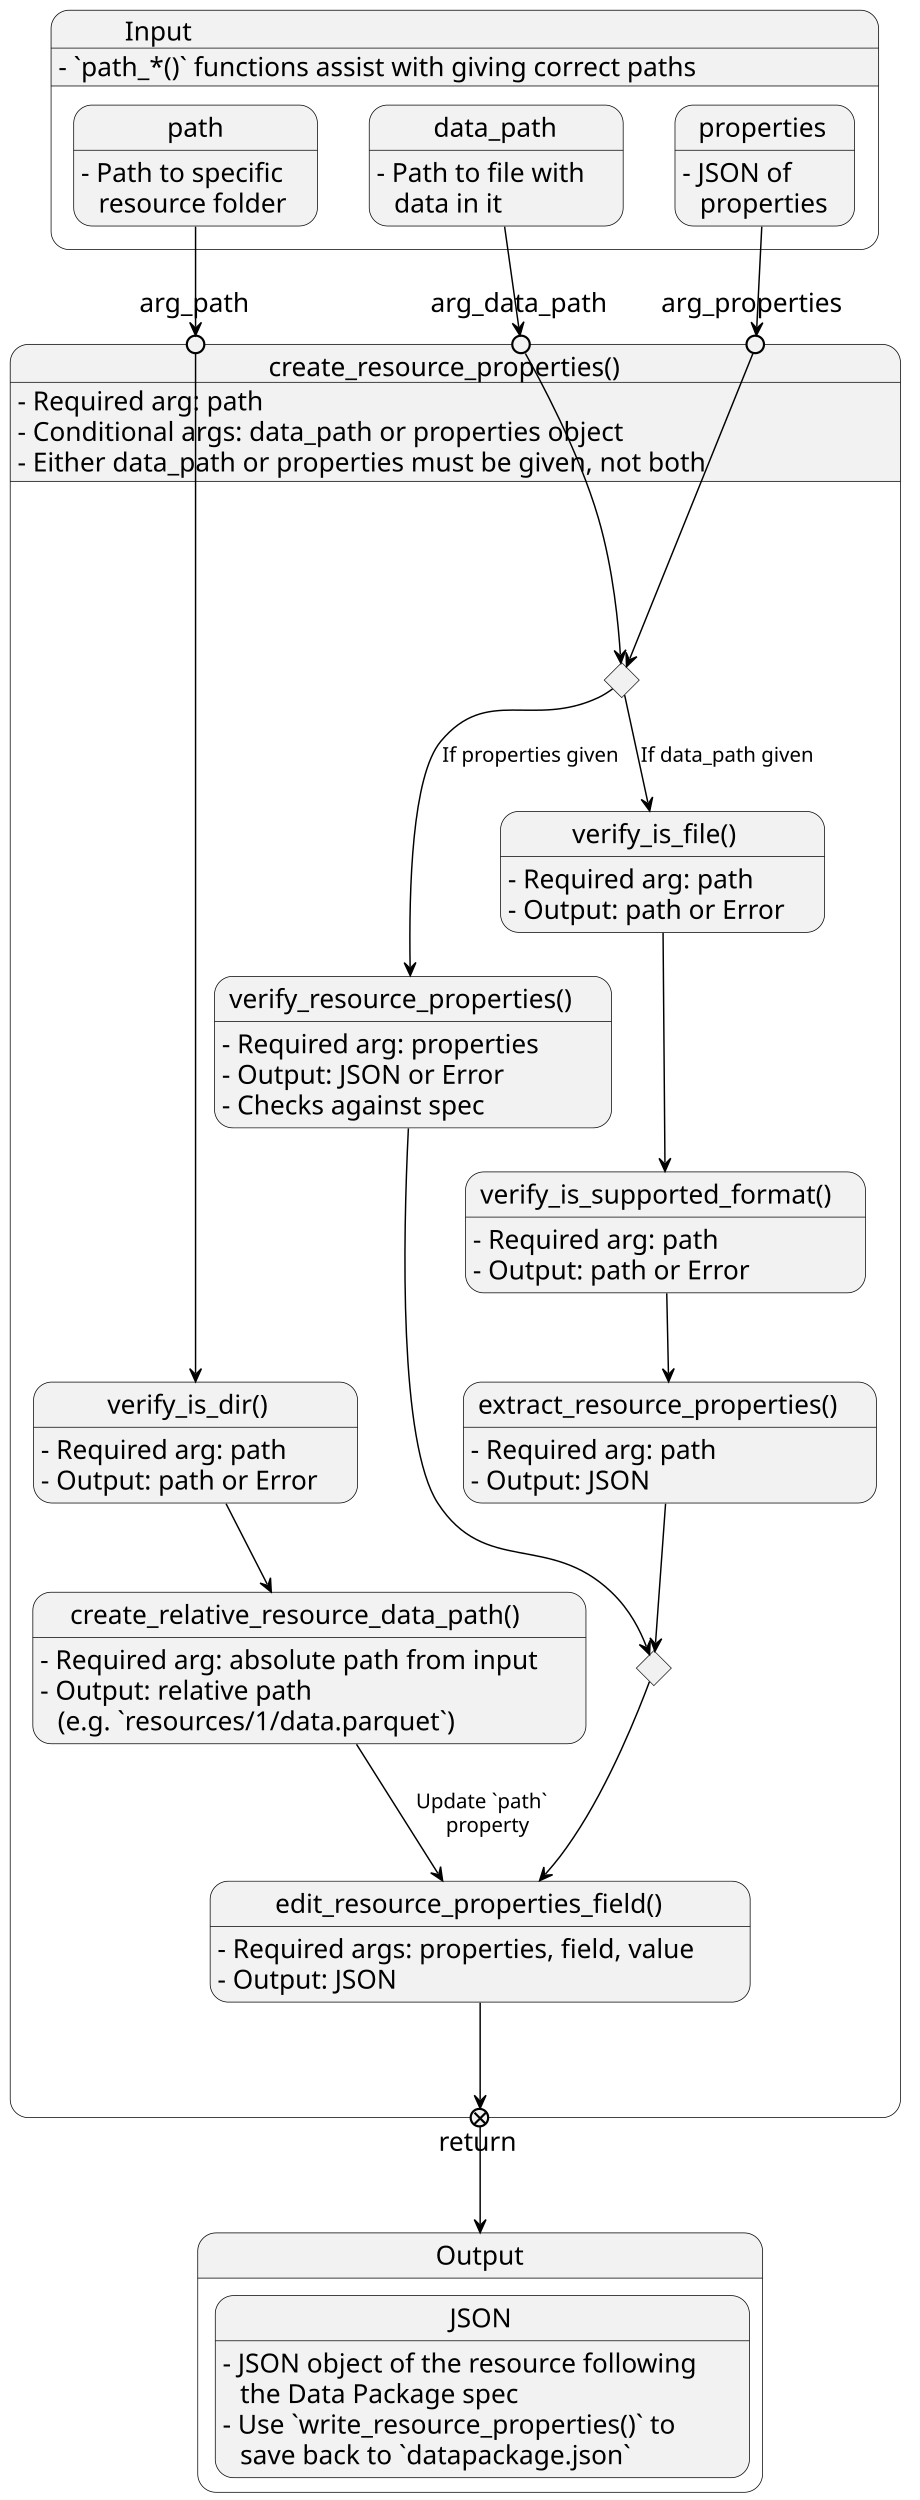
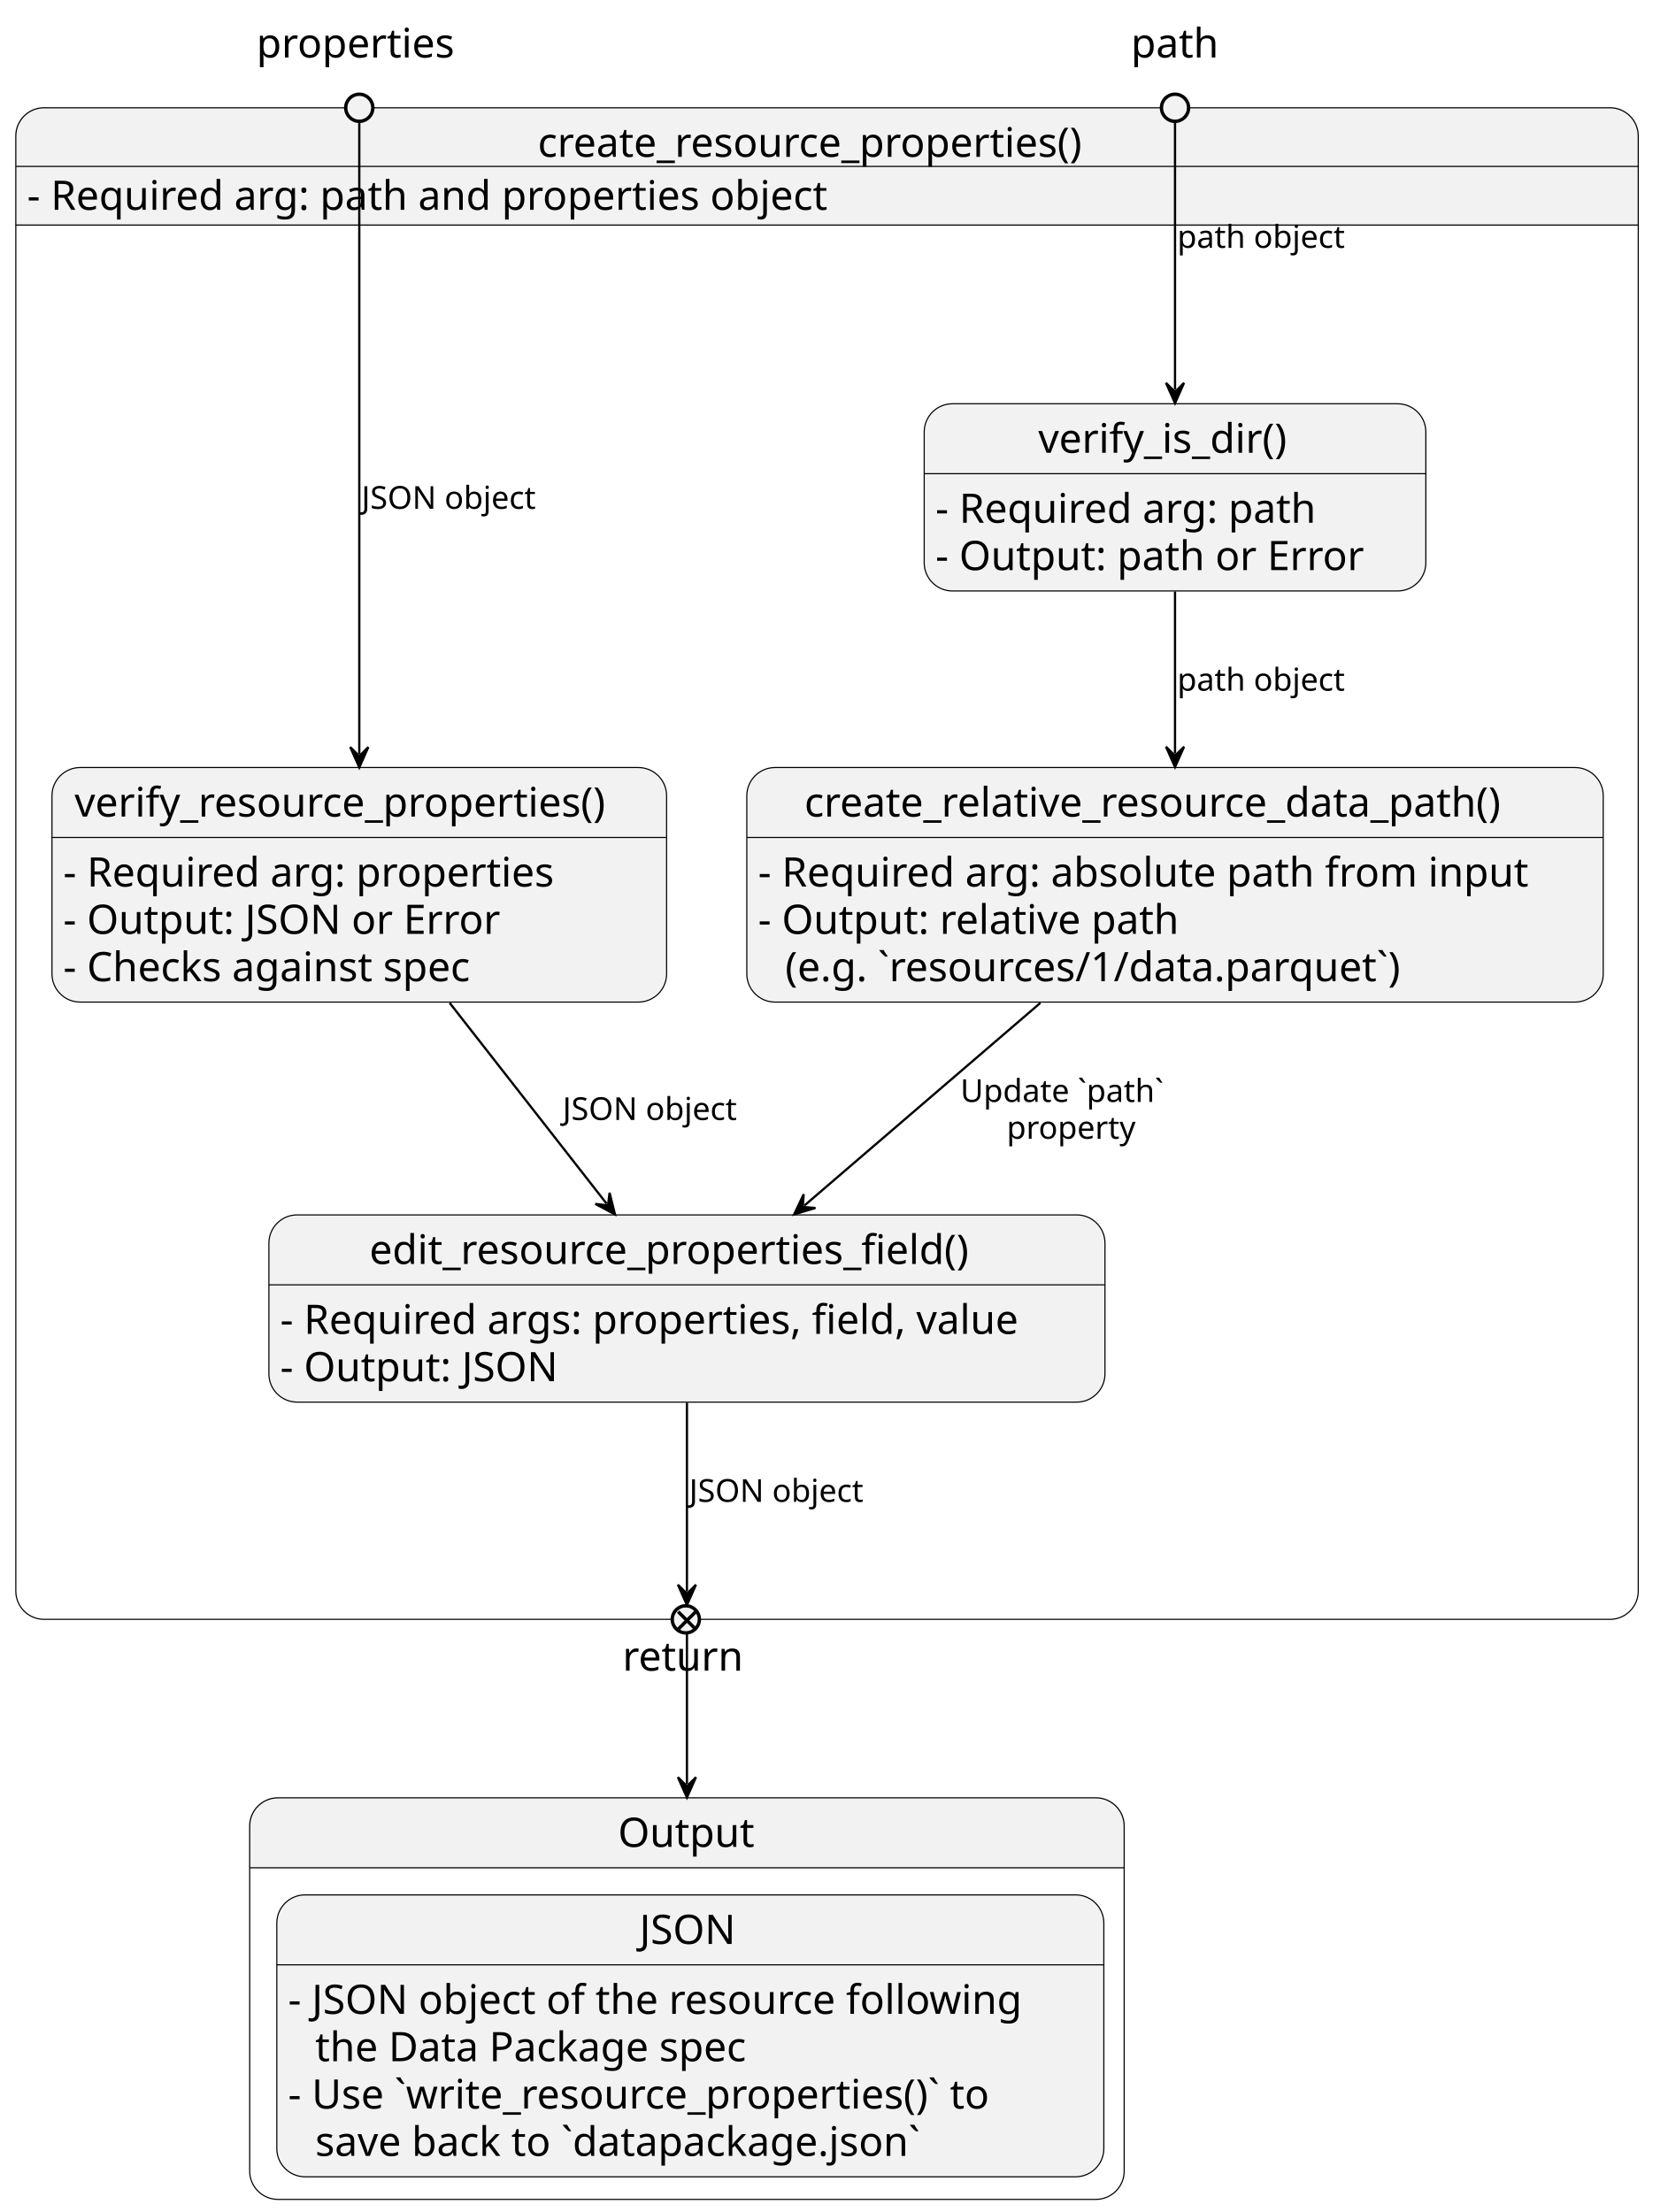
- <svg xmlns="http://www.w3.org/2000/svg" contentStyleType="text/css" height="1713px" preserveAspectRatio="none" style="width:630px;height:1713px;background:#FFFFFF;" version="1.1" viewBox="0 0 630 1713" width="630px" zoomAndPan="magnify">
+ <svg xmlns="http://www.w3.org/2000/svg" contentStyleType="text/css" height="979px" preserveAspectRatio="none" style="width:738px;height:979px;background:#FFFFFF;" version="1.1" viewBox="0 0 738 979" width="738px" zoomAndPan="magnify">
  <defs />
  <g>
-     <g id="cluster_input">
-       <path d="M47.5,7 L589.5,7 A12.5,12.5 0 0 1 602,19.5 L602,58.906 L35,58.906 L35,19.5 A12.5,12.5 0 0 1 47.5,7 " fill="#F2F2F2" style="stroke:#F2F2F2;stroke-width:1.0;" />
-       <rect fill="none" height="164" rx="12.5" ry="12.5" style="stroke:#000000;stroke-width:0.5;" width="567" x="35" y="7" />
-       <line style="stroke:#000000;stroke-width:0.5;" x1="35" x2="602" y1="58.906" y2="58.906" />
-       <line style="stroke:#000000;stroke-width:0.5;" x1="35" x2="602" y1="32.953" y2="32.953" />
-       <text fill="#000000" font-family="Fira Code" font-size="18" lengthAdjust="spacing" textLength="46" x="85.5" y="27.708">Input</text>
-       <text fill="#000000" font-family="Fira Code" font-size="18" lengthAdjust="spacing" textLength="466" x="40" y="52.161">- `path_*()` functions assist with giving correct paths</text>
+     <g id="cluster_crp">
+       <path d="M19.5,47.698 L712.5,47.698 A12.5,12.5 0 0 1 725,60.198 L725,99.605 L7,99.605 L7,60.198 A12.5,12.5 0 0 1 19.5,47.698 " fill="#F2F2F2" style="stroke:#F2F2F2;stroke-width:1.0;" />
+       <rect fill="none" height="669" rx="12.5" ry="12.5" style="stroke:#000000;stroke-width:0.5;" width="718" x="7" y="47.698" />
+       <line style="stroke:#000000;stroke-width:0.5;" x1="7" x2="725" y1="99.605" y2="99.605" />
+       <line style="stroke:#000000;stroke-width:0.5;" x1="7" x2="725" y1="73.651" y2="73.651" />
+       <text fill="#000000" font-family="Fira Code" font-size="18" lengthAdjust="spacing" textLength="256" x="238" y="69.406">create_resource_properties()</text>
+       <text fill="#000000" font-family="Fira Code" font-size="18" lengthAdjust="spacing" textLength="375" x="12" y="92.859">- Required arg: path and properties object</text>
    </g>
-     <g id="cluster_crp">
-       <path d="M19.5,236 L604.5,236 A12.5,12.5 0 0 1 617,248.5 L617,329.812 L7,329.812 L7,248.5 A12.5,12.5 0 0 1 19.5,236 " fill="#F2F2F2" style="stroke:#F2F2F2;stroke-width:1.0;" />
-       <rect fill="none" height="1215" rx="12.5" ry="12.5" style="stroke:#000000;stroke-width:0.5;" width="610" x="7" y="236" />
-       <line style="stroke:#000000;stroke-width:0.5;" x1="7" x2="617" y1="329.812" y2="329.812" />
-       <line style="stroke:#000000;stroke-width:0.5;" x1="7" x2="617" y1="261.953" y2="261.953" />
-       <text fill="#000000" font-family="Fira Code" font-size="18" lengthAdjust="spacing" textLength="256" x="184" y="257.708">create_resource_properties()</text>
-       <text fill="#000000" font-family="Fira Code" font-size="18" lengthAdjust="spacing" textLength="180" x="12" y="281.161">- Required arg: path</text>
-       <text fill="#000000" font-family="Fira Code" font-size="18" lengthAdjust="spacing" textLength="436" x="12" y="302.114">- Conditional args: data_path or properties object</text>
-       <text fill="#000000" font-family="Fira Code" font-size="18" lengthAdjust="spacing" textLength="499" x="12" y="323.067">- Either data_path or properties must be given, not both</text>
-     </g>
-     <g id="input.path">
-       <rect fill="#F2F2F2" height="82.859" rx="12.5" ry="12.5" style="stroke:#000000;stroke-width:0.5;" width="167" x="50.5" y="72" />
-       <line style="stroke:#000000;stroke-width:0.5;" x1="50.5" x2="217.5" y1="102.953" y2="102.953" />
-       <text fill="#000000" font-family="Fira Code" font-size="18" lengthAdjust="spacing" textLength="39" x="114.5" y="93.708">path</text>
-       <text fill="#000000" font-family="Fira Code" font-size="18" lengthAdjust="spacing" textLength="146" x="55.5" y="124.661">- Path to specific</text>
-       <text fill="#000000" font-family="Fira Code" font-size="18" lengthAdjust="spacing" textLength="135" x="67.5" y="145.614">resource folder</text>
-     </g>
-     <g id="input.data_path">
-       <rect fill="#F2F2F2" height="82.859" rx="12.5" ry="12.5" style="stroke:#000000;stroke-width:0.5;" width="174" x="253" y="72" />
-       <line style="stroke:#000000;stroke-width:0.5;" x1="253" x2="427" y1="102.953" y2="102.953" />
-       <text fill="#000000" font-family="Fira Code" font-size="18" lengthAdjust="spacing" textLength="86" x="297" y="93.708">data_path</text>
-       <text fill="#000000" font-family="Fira Code" font-size="18" lengthAdjust="spacing" textLength="154" x="258" y="124.661">- Path to file with</text>
-       <text fill="#000000" font-family="Fira Code" font-size="18" lengthAdjust="spacing" textLength="78" x="270" y="145.614">data in it</text>
-     </g>
-     <g id="input.properties">
-       <rect fill="#F2F2F2" height="82.859" rx="12.5" ry="12.5" style="stroke:#000000;stroke-width:0.5;" width="123" x="462.5" y="72" />
-       <line style="stroke:#000000;stroke-width:0.5;" x1="462.5" x2="585.5" y1="102.953" y2="102.953" />
-       <text fill="#000000" font-family="Fira Code" font-size="18" lengthAdjust="spacing" textLength="91" x="478.5" y="93.708">properties</text>
-       <text fill="#000000" font-family="Fira Code" font-size="18" lengthAdjust="spacing" textLength="81" x="467.5" y="124.661">- JSON of</text>
-       <text fill="#000000" font-family="Fira Code" font-size="18" lengthAdjust="spacing" textLength="91" x="479.5" y="145.614">properties</text>
-     </g>
-     <text fill="#000000" font-family="Fira Code" font-size="18" lengthAdjust="spacing" textLength="77" x="95.5" y="213.755">arg_path</text>
-     <ellipse cx="134" cy="236" fill="#F2F2F2" rx="6" ry="6" style="stroke:#000000;stroke-width:1.5;" />
-     <text fill="#000000" font-family="Fira Code" font-size="18" lengthAdjust="spacing" textLength="124" x="295" y="213.755">arg_data_path</text>
-     <ellipse cx="357" cy="236" fill="#F2F2F2" rx="6" ry="6" style="stroke:#000000;stroke-width:1.5;" />
-     <text fill="#000000" font-family="Fira Code" font-size="18" lengthAdjust="spacing" textLength="129" x="453" y="213.755">arg_properties</text>
-     <ellipse cx="517.5" cy="236" fill="#F2F2F2" rx="6" ry="6" style="stroke:#000000;stroke-width:1.5;" />
+     <text fill="#000000" font-family="Fira Code" font-size="18" lengthAdjust="spacing" textLength="39" x="500.5" y="25.453">path</text>
+     <ellipse cx="520" cy="47.698" fill="#F2F2F2" rx="6" ry="6" style="stroke:#000000;stroke-width:1.5;" />
+     <text fill="#000000" font-family="Fira Code" font-size="18" lengthAdjust="spacing" textLength="91" x="113.5" y="25.453">properties</text>
+     <ellipse cx="159" cy="47.698" fill="#F2F2F2" rx="6" ry="6" style="stroke:#000000;stroke-width:1.5;" />
    <g id="crp.vid">
-       <rect fill="#F2F2F2" height="82.859" rx="12.5" ry="12.5" style="stroke:#000000;stroke-width:0.5;" width="222" x="23" y="947" />
-       <line style="stroke:#000000;stroke-width:0.5;" x1="23" x2="245" y1="977.953" y2="977.953" />
-       <text fill="#000000" font-family="Fira Code" font-size="18" lengthAdjust="spacing" textLength="121" x="73.5" y="968.708">verify_is_dir()</text>
-       <text fill="#000000" font-family="Fira Code" font-size="18" lengthAdjust="spacing" textLength="180" x="28" y="999.661">- Required arg: path</text>
-       <text fill="#000000" font-family="Fira Code" font-size="18" lengthAdjust="spacing" textLength="202" x="28" y="1020.614">- Output: path or Error</text>
+       <rect fill="#F2F2F2" height="82.859" rx="12.5" ry="12.5" style="stroke:#000000;stroke-width:0.5;" width="222" x="409" y="178.698" />
+       <line style="stroke:#000000;stroke-width:0.5;" x1="409" x2="631" y1="209.651" y2="209.651" />
+       <text fill="#000000" font-family="Fira Code" font-size="18" lengthAdjust="spacing" textLength="121" x="459.5" y="200.406">verify_is_dir()</text>
+       <text fill="#000000" font-family="Fira Code" font-size="18" lengthAdjust="spacing" textLength="180" x="414" y="231.359">- Required arg: path</text>
+       <text fill="#000000" font-family="Fira Code" font-size="18" lengthAdjust="spacing" textLength="202" x="414" y="252.312">- Output: path or Error</text>
    </g>
    <g id="crp.crrdp">
-       <rect fill="#F2F2F2" height="103.812" rx="12.5" ry="12.5" style="stroke:#000000;stroke-width:0.5;" width="379" x="22.5" y="1091" />
-       <line style="stroke:#000000;stroke-width:0.5;" x1="22.5" x2="401.5" y1="1121.953" y2="1121.953" />
-       <text fill="#000000" font-family="Fira Code" font-size="18" lengthAdjust="spacing" textLength="328" x="48" y="1112.708">create_relative_resource_data_path()</text>
-       <text fill="#000000" font-family="Fira Code" font-size="18" lengthAdjust="spacing" textLength="359" x="27.5" y="1143.661">- Required arg: absolute path from input</text>
-       <text fill="#000000" font-family="Fira Code" font-size="18" lengthAdjust="spacing" textLength="199" x="27.5" y="1164.614">- Output: relative path</text>
-       <text fill="#000000" font-family="Fira Code" font-size="18" lengthAdjust="spacing" textLength="293" x="39.5" y="1185.567">(e.g. `resources/1/data.parquet`)</text>
-     </g>
-     <g id="elem_condition_input">
-       <polygon fill="#F1F1F1" points="426,454,438,466,426,478,414,466,426,454" style="stroke:#181818;stroke-width:0.5;" />
+       <rect fill="#F2F2F2" height="103.812" rx="12.5" ry="12.5" style="stroke:#000000;stroke-width:0.5;" width="379" x="330.5" y="339.698" />
+       <line style="stroke:#000000;stroke-width:0.5;" x1="330.5" x2="709.5" y1="370.651" y2="370.651" />
+       <text fill="#000000" font-family="Fira Code" font-size="18" lengthAdjust="spacing" textLength="328" x="356" y="361.406">create_relative_resource_data_path()</text>
+       <text fill="#000000" font-family="Fira Code" font-size="18" lengthAdjust="spacing" textLength="359" x="335.5" y="392.359">- Required arg: absolute path from input</text>
+       <text fill="#000000" font-family="Fira Code" font-size="18" lengthAdjust="spacing" textLength="199" x="335.5" y="413.312">- Output: relative path</text>
+       <text fill="#000000" font-family="Fira Code" font-size="18" lengthAdjust="spacing" textLength="293" x="347.5" y="434.266">(e.g. `resources/1/data.parquet`)</text>
    </g>
    <g id="crp.vrp">
-       <rect fill="#F2F2F2" height="103.812" rx="12.5" ry="12.5" style="stroke:#000000;stroke-width:0.5;" width="272" x="147" y="669" />
-       <line style="stroke:#000000;stroke-width:0.5;" x1="147" x2="419" y1="699.953" y2="699.953" />
-       <text fill="#000000" font-family="Fira Code" font-size="18" lengthAdjust="spacing" textLength="252" x="157" y="690.708">verify_resource_properties()</text>
-       <text fill="#000000" font-family="Fira Code" font-size="18" lengthAdjust="spacing" textLength="232" x="152" y="721.661">- Required arg: properties</text>
-       <text fill="#000000" font-family="Fira Code" font-size="18" lengthAdjust="spacing" textLength="208" x="152" y="742.614">- Output: JSON or Error</text>
-       <text fill="#000000" font-family="Fira Code" font-size="18" lengthAdjust="spacing" textLength="188" x="152" y="763.567">- Checks against spec</text>
-     </g>
-     <g id="crp.vif">
-       <rect fill="#F2F2F2" height="82.859" rx="12.5" ry="12.5" style="stroke:#000000;stroke-width:0.5;" width="222" x="343" y="556" />
-       <line style="stroke:#000000;stroke-width:0.5;" x1="343" x2="565" y1="586.953" y2="586.953" />
-       <text fill="#000000" font-family="Fira Code" font-size="18" lengthAdjust="spacing" textLength="124" x="392" y="577.708">verify_is_file()</text>
-       <text fill="#000000" font-family="Fira Code" font-size="18" lengthAdjust="spacing" textLength="180" x="348" y="608.661">- Required arg: path</text>
-       <text fill="#000000" font-family="Fira Code" font-size="18" lengthAdjust="spacing" textLength="202" x="348" y="629.614">- Output: path or Error</text>
-     </g>
-     <g id="crp.vsf">
-       <rect fill="#F2F2F2" height="82.859" rx="12.5" ry="12.5" style="stroke:#000000;stroke-width:0.5;" width="274" x="319" y="803" />
-       <line style="stroke:#000000;stroke-width:0.5;" x1="319" x2="593" y1="833.953" y2="833.953" />
-       <text fill="#000000" font-family="Fira Code" font-size="18" lengthAdjust="spacing" textLength="254" x="329" y="824.708">verify_is_supported_format()</text>
-       <text fill="#000000" font-family="Fira Code" font-size="18" lengthAdjust="spacing" textLength="180" x="324" y="855.661">- Required arg: path</text>
-       <text fill="#000000" font-family="Fira Code" font-size="18" lengthAdjust="spacing" textLength="202" x="324" y="876.614">- Output: path or Error</text>
-     </g>
-     <g id="crp.erp">
-       <rect fill="#F2F2F2" height="82.859" rx="12.5" ry="12.5" style="stroke:#000000;stroke-width:0.5;" width="283" x="317.5" y="947" />
-       <line style="stroke:#000000;stroke-width:0.5;" x1="317.5" x2="600.5" y1="977.953" y2="977.953" />
-       <text fill="#000000" font-family="Fira Code" font-size="18" lengthAdjust="spacing" textLength="263" x="327.5" y="968.708">extract_resource_properties()</text>
-       <text fill="#000000" font-family="Fira Code" font-size="18" lengthAdjust="spacing" textLength="180" x="322.5" y="999.661">- Required arg: path</text>
-       <text fill="#000000" font-family="Fira Code" font-size="18" lengthAdjust="spacing" textLength="131" x="322.5" y="1020.614">- Output: JSON</text>
-     </g>
-     <g id="elem_condition_output">
-       <polygon fill="#F1F1F1" points="448,1131,460,1143,448,1155,436,1143,448,1131" style="stroke:#181818;stroke-width:0.5;" />
+       <rect fill="#F2F2F2" height="103.812" rx="12.5" ry="12.5" style="stroke:#000000;stroke-width:0.5;" width="272" x="23" y="339.698" />
+       <line style="stroke:#000000;stroke-width:0.5;" x1="23" x2="295" y1="370.651" y2="370.651" />
+       <text fill="#000000" font-family="Fira Code" font-size="18" lengthAdjust="spacing" textLength="252" x="33" y="361.406">verify_resource_properties()</text>
+       <text fill="#000000" font-family="Fira Code" font-size="18" lengthAdjust="spacing" textLength="232" x="28" y="392.359">- Required arg: properties</text>
+       <text fill="#000000" font-family="Fira Code" font-size="18" lengthAdjust="spacing" textLength="208" x="28" y="413.312">- Output: JSON or Error</text>
+       <text fill="#000000" font-family="Fira Code" font-size="18" lengthAdjust="spacing" textLength="188" x="28" y="434.266">- Checks against spec</text>
    </g>
    <g id="crp.erpf">
-       <rect fill="#F2F2F2" height="82.859" rx="12.5" ry="12.5" style="stroke:#000000;stroke-width:0.5;" width="370" x="144" y="1289" />
-       <line style="stroke:#000000;stroke-width:0.5;" x1="144" x2="514" y1="1319.953" y2="1319.953" />
-       <text fill="#000000" font-family="Fira Code" font-size="18" lengthAdjust="spacing" textLength="281" x="188.5" y="1310.708">edit_resource_properties_field()</text>
-       <text fill="#000000" font-family="Fira Code" font-size="18" lengthAdjust="spacing" textLength="350" x="149" y="1341.661">- Required args: properties, field, value</text>
-       <text fill="#000000" font-family="Fira Code" font-size="18" lengthAdjust="spacing" textLength="131" x="149" y="1362.614">- Output: JSON</text>
+       <rect fill="#F2F2F2" height="82.859" rx="12.5" ry="12.5" style="stroke:#000000;stroke-width:0.5;" width="370" x="119" y="537.698" />
+       <line style="stroke:#000000;stroke-width:0.5;" x1="119" x2="489" y1="568.651" y2="568.651" />
+       <text fill="#000000" font-family="Fira Code" font-size="18" lengthAdjust="spacing" textLength="281" x="163.5" y="559.406">edit_resource_properties_field()</text>
+       <text fill="#000000" font-family="Fira Code" font-size="18" lengthAdjust="spacing" textLength="350" x="124" y="590.359">- Required args: properties, field, value</text>
+       <text fill="#000000" font-family="Fira Code" font-size="18" lengthAdjust="spacing" textLength="131" x="124" y="611.312">- Output: JSON</text>
    </g>
-     <text fill="#000000" font-family="Fira Code" font-size="18" lengthAdjust="spacing" textLength="56" x="300.5" y="1473.708">return</text>
-     <ellipse cx="328.5" cy="1451" fill="#F2F2F2" rx="6" ry="6" style="stroke:#000000;stroke-width:1.5;" />
-     <line style="stroke:#000000;stroke-width:1.5;" x1="332.889" x2="325.111" y1="1455.389" y2="1447.611" />
-     <line style="stroke:#000000;stroke-width:1.5;" x1="332.889" x2="325.111" y1="1447.611" y2="1455.389" />
-     <path d="M148,1530 L510,1530 A12.5,12.5 0 0 1 522.5,1542.5 L522.5,1560.953 L135.5,1560.953 L135.5,1542.5 A12.5,12.5 0 0 1 148,1530 " fill="#F2F2F2" style="stroke:#F2F2F2;stroke-width:1.0;" />
-     <rect fill="none" height="177.719" rx="12.5" ry="12.5" style="stroke:#000000;stroke-width:0.5;" width="387" x="135.5" y="1530" />
-     <line style="stroke:#000000;stroke-width:0.5;" x1="135.5" x2="522.5" y1="1560.953" y2="1560.953" />
-     <text fill="#000000" font-family="Fira Code" font-size="18" lengthAdjust="spacing" textLength="61" x="298.5" y="1551.708">Output</text>
+     <text fill="#000000" font-family="Fira Code" font-size="18" lengthAdjust="spacing" textLength="56" x="275.5" y="739.406">return</text>
+     <ellipse cx="303.5" cy="716.698" fill="#F2F2F2" rx="6" ry="6" style="stroke:#000000;stroke-width:1.5;" />
+     <line style="stroke:#000000;stroke-width:1.5;" x1="307.889" x2="300.111" y1="721.087" y2="713.309" />
+     <line style="stroke:#000000;stroke-width:1.5;" x1="307.889" x2="300.111" y1="713.309" y2="721.087" />
+     <path d="M123,795.698 L485,795.698 A12.5,12.5 0 0 1 497.5,808.198 L497.5,826.651 L110.5,826.651 L110.5,808.198 A12.5,12.5 0 0 1 123,795.698 " fill="#F2F2F2" style="stroke:#F2F2F2;stroke-width:1.0;" />
+     <rect fill="none" height="177.719" rx="12.5" ry="12.5" style="stroke:#000000;stroke-width:0.5;" width="387" x="110.5" y="795.698" />
+     <line style="stroke:#000000;stroke-width:0.5;" x1="110.5" x2="497.5" y1="826.651" y2="826.651" />
+     <text fill="#000000" font-family="Fira Code" font-size="18" lengthAdjust="spacing" textLength="61" x="273.5" y="817.406">Output</text>
    <g id="output.json_output">
-       <rect fill="#F2F2F2" height="124.766" rx="12.5" ry="12.5" style="stroke:#000000;stroke-width:0.5;" width="366" x="147.5" y="1572.953" />
-       <line style="stroke:#000000;stroke-width:0.5;" x1="147.5" x2="513.5" y1="1603.906" y2="1603.906" />
-       <text fill="#000000" font-family="Fira Code" font-size="18" lengthAdjust="spacing" textLength="45" x="308" y="1594.661">JSON</text>
-       <text fill="#000000" font-family="Fira Code" font-size="18" lengthAdjust="spacing" textLength="346" x="152.5" y="1625.614">- JSON object of the resource following</text>
-       <text fill="#000000" font-family="Fira Code" font-size="18" lengthAdjust="spacing" textLength="199" x="164.5" y="1646.567">the Data Package spec</text>
-       <text fill="#000000" font-family="Fira Code" font-size="18" lengthAdjust="spacing" textLength="341" x="152.5" y="1667.521">- Use `write_resource_properties()` to</text>
-       <text fill="#000000" font-family="Fira Code" font-size="18" lengthAdjust="spacing" textLength="285" x="164.5" y="1688.474">save back to `datapackage.json`</text>
+       <rect fill="#F2F2F2" height="124.766" rx="12.5" ry="12.5" style="stroke:#000000;stroke-width:0.5;" width="366" x="122.5" y="838.651" />
+       <line style="stroke:#000000;stroke-width:0.5;" x1="122.5" x2="488.5" y1="869.605" y2="869.605" />
+       <text fill="#000000" font-family="Fira Code" font-size="18" lengthAdjust="spacing" textLength="45" x="283" y="860.359">JSON</text>
+       <text fill="#000000" font-family="Fira Code" font-size="18" lengthAdjust="spacing" textLength="346" x="127.5" y="891.312">- JSON object of the resource following</text>
+       <text fill="#000000" font-family="Fira Code" font-size="18" lengthAdjust="spacing" textLength="199" x="139.5" y="912.266">the Data Package spec</text>
+       <text fill="#000000" font-family="Fira Code" font-size="18" lengthAdjust="spacing" textLength="341" x="127.5" y="933.219">- Use `write_resource_properties()` to</text>
+       <text fill="#000000" font-family="Fira Code" font-size="18" lengthAdjust="spacing" textLength="285" x="139.5" y="954.172">save back to `datapackage.json`</text>
    </g>
-     <g id="link_path_arg_path">
-       <path d="M134,155.3 C134,183.15 134,211.23 134,223.92 " fill="none" id="path-to-arg_path" style="stroke:#000000;stroke-width:1.0;" />
-       <polygon fill="#000000" points="134,229.92,138,220.92,134,224.92,130,220.92,134,229.92" style="stroke:#000000;stroke-width:1.0;" />
-     </g>
-     <g id="link_data_path_arg_data_path">
-       <path d="M345.76,155.3 C349.69,183.15 353.652,211.289 355.442,223.979 " fill="none" id="data_path-to-arg_data_path" style="stroke:#000000;stroke-width:1.0;" />
-       <polygon fill="#000000" points="356.28,229.92,358.984,220.45,355.582,224.969,351.062,221.567,356.28,229.92" style="stroke:#000000;stroke-width:1.0;" />
-     </g>
-     <g id="link_properties_arg_properties">
-       <path d="M521.97,155.3 C520.58,183.15 519.192,211.238 518.552,223.928 " fill="none" id="properties-to-arg_properties" style="stroke:#000000;stroke-width:1.0;" />
-       <polygon fill="#000000" points="518.25,229.92,522.698,221.133,518.502,224.926,514.708,220.73,518.25,229.92" style="stroke:#000000;stroke-width:1.0;" />
-     </g>
-     <g id="link_arg_path_vid">
-       <path d="M134,242.3 C134,254.9 134,287.65 134,315 C134,315 134,315 134,845.5 C134,879.64 134,912.41 134,940.8 " fill="none" id="arg_path-to-vid" style="stroke:#000000;stroke-width:1.0;" />
-       <polygon fill="#000000" points="134,946.8,138,937.8,134,941.8,130,937.8,134,946.8" style="stroke:#000000;stroke-width:1.0;" />
+     <g id="link_path_vid">
+       <path d="M520,53.988 C520,72.538 520,129.808 520,172.448 " fill="none" id="path-to-vid" style="stroke:#000000;stroke-width:1.0;" />
+       <polygon fill="#000000" points="520,178.448,524,169.448,520,173.448,516,169.448,520,178.448" style="stroke:#000000;stroke-width:1.0;" />
+       <text fill="#000000" font-family="sans-serif" font-size="14" lengthAdjust="spacing" textLength="78" x="521" y="109.693">path object</text>
    </g>
    <g id="link_vid_crrdp">
-       <path d="M154.9,1030.37 C164.42,1048.98 173.058,1065.868 183.138,1085.578 " fill="none" id="vid-to-crrdp" style="stroke:#000000;stroke-width:1.0;" />
-       <polygon fill="#000000" points="185.87,1090.92,185.333,1081.086,183.593,1086.468,178.211,1084.728,185.87,1090.92" style="stroke:#000000;stroke-width:1.0;" />
+       <path d="M520,261.798 C520,285.108 520,308.598 520,333.488 " fill="none" id="vid-to-crrdp" style="stroke:#000000;stroke-width:1.0;" />
+       <polygon fill="#000000" points="520,339.488,524,330.488,520,334.488,516,330.488,520,339.488" style="stroke:#000000;stroke-width:1.0;" />
+       <text fill="#000000" font-family="sans-serif" font-size="14" lengthAdjust="spacing" textLength="78" x="521" y="305.693">path object</text>
    </g>
-     <g id="link_arg_properties_condition_input">
-       <path d="M515.91,242.19 C503.92,271.89 446.326,414.636 431.546,451.256 " fill="none" id="arg_properties-to-condition_input" style="stroke:#000000;stroke-width:1.0;" />
-       <polygon fill="#000000" points="429.3,456.82,436.378,449.971,431.171,452.183,428.959,446.977,429.3,456.82" style="stroke:#000000;stroke-width:1.0;" />
-     </g>
-     <g id="link_condition_input_vrp">
-       <path d="M419.76,472.01 C416.91,474.1 413.42,476.4 410,478 C364.86,499.07 333.89,469.73 302,508 C282.37,531.56 280.111,607.711 281.012,662.551 " fill="none" id="condition_input-to-vrp" style="stroke:#000000;stroke-width:1.0;" />
-       <polygon fill="#000000" points="281.11,668.55,284.962,659.486,281.028,663.551,276.963,659.617,281.11,668.55" style="stroke:#000000;stroke-width:1.0;" />
-       <text fill="#000000" font-family="sans-serif" font-size="14" lengthAdjust="spacing" textLength="123" x="303" y="521.995">If properties given</text>
-     </g>
-     <g id="link_arg_data_path_condition_input">
-       <path d="M359.98,242.21 C369.08,258.36 396.69,309.29 410,355 C420.36,390.58 423.799,428.672 425.059,448.492 " fill="none" id="arg_data_path-to-condition_input" style="stroke:#000000;stroke-width:1.0;" />
-       <polygon fill="#000000" points="425.44,454.48,428.861,445.244,425.123,449.49,420.877,445.752,425.44,454.48" style="stroke:#000000;stroke-width:1.0;" />
-     </g>
-     <g id="link_condition_input_vif">
-       <path d="M428.01,476.31 C431.56,492.73 437.864,521.845 443.914,549.865 " fill="none" id="condition_input-to-vif" style="stroke:#000000;stroke-width:1.0;" />
-       <polygon fill="#000000" points="445.18,555.73,447.19,546.088,444.125,550.843,439.371,547.777,445.18,555.73" style="stroke:#000000;stroke-width:1.0;" />
-       <text fill="#000000" font-family="sans-serif" font-size="14" lengthAdjust="spacing" textLength="120" x="439" y="521.995">If data_path given</text>
-     </g>
-     <g id="link_vif_vsf">
-       <path d="M454.33,639.23 C454.7,684.54 455.251,751.32 455.621,796.67 " fill="none" id="vif-to-vsf" style="stroke:#000000;stroke-width:1.0;" />
-       <polygon fill="#000000" points="455.67,802.67,459.596,793.638,455.629,797.67,451.597,793.703,455.67,802.67" style="stroke:#000000;stroke-width:1.0;" />
-     </g>
-     <g id="link_vsf_erp">
-       <path d="M456.86,886.19 C457.26,905.2 457.614,921.791 458.014,940.801 " fill="none" id="vsf-to-erp" style="stroke:#000000;stroke-width:1.0;" />
-       <polygon fill="#000000" points="458.14,946.8,461.95,937.718,458.035,941.801,453.952,937.886,458.14,946.8" style="stroke:#000000;stroke-width:1.0;" />
-     </g>
-     <g id="link_erp_condition_output">
-       <path d="M456.05,1030.37 C453.58,1064.6 450.662,1105.076 449.182,1125.566 " fill="none" id="erp-to-condition_output" style="stroke:#000000;stroke-width:1.0;" />
-       <polygon fill="#000000" points="448.75,1131.55,453.388,1122.862,449.11,1126.563,445.409,1122.285,448.75,1131.55" style="stroke:#000000;stroke-width:1.0;" />
-     </g>
-     <g id="link_vrp_condition_output">
-       <path d="M279.83,773.14 C276.08,849.56 273.34,988.96 300,1030 C332.38,1079.84 376.07,1049.9 419,1091 C431.95,1103.4 438.62,1117.26 442.89,1128.21 " fill="none" id="vrp-to-condition_output" style="stroke:#000000;stroke-width:1.0;" />
-       <polygon fill="#000000" points="445.07,1133.8,445.527,1123.962,443.253,1129.142,438.074,1126.868,445.07,1133.8" style="stroke:#000000;stroke-width:1.0;" />
+     <g id="link_properties_vrp">
+       <path d="M159,53.798 C159,85.168 159,247.428 159,333.658 " fill="none" id="properties-to-vrp" style="stroke:#000000;stroke-width:1.0;" />
+       <polygon fill="#000000" points="159,339.658,163,330.658,159,334.658,155,330.658,159,339.658" style="stroke:#000000;stroke-width:1.0;" />
+       <text fill="#000000" font-family="sans-serif" font-size="14" lengthAdjust="spacing" textLength="80" x="160" y="225.193">JSON object</text>
    </g>
    <g id="link_crrdp_erpf">
-       <path d="M244.28,1195.18 C262.88,1224.67 282.74,1256.155 300.1,1283.685 " fill="none" id="crrdp-to-erpf" style="stroke:#000000;stroke-width:1.0;" />
-       <polygon fill="#000000" points="303.3,1288.76,301.883,1279.014,300.633,1284.531,295.116,1283.281,303.3,1288.76" style="stroke:#000000;stroke-width:1.0;" />
-       <text fill="#000000" font-family="sans-serif" font-size="14" lengthAdjust="spacing" textLength="99" x="285" y="1238.995">Update `path`</text>
-       <text fill="#000000" font-family="sans-serif" font-size="14" lengthAdjust="spacing" textLength="58" x="305.5" y="1255.292">property</text>
+       <path d="M460.41,443.878 C426.07,473.368 388.041,506.019 355.991,533.549 " fill="none" id="crrdp-to-erpf" style="stroke:#000000;stroke-width:1.0;" />
+       <polygon fill="#000000" points="351.44,537.458,360.873,534.628,355.233,534.2,355.661,528.56,351.44,537.458" style="stroke:#000000;stroke-width:1.0;" />
+       <text fill="#000000" font-family="sans-serif" font-size="14" lengthAdjust="spacing" textLength="99" x="425" y="487.693">Update `path`</text>
+       <text fill="#000000" font-family="sans-serif" font-size="14" lengthAdjust="spacing" textLength="58" x="445.5" y="503.99">property</text>
    </g>
-     <g id="link_condition_output_erpf">
-       <path d="M445.02,1152.24 C437.76,1171.74 417.93,1221.89 393,1259 C386.18,1269.15 381.925,1274.835 373.675,1284.165 " fill="none" id="condition_output-to-erpf" style="stroke:#000000;stroke-width:1.0;" />
-       <polygon fill="#000000" points="369.7,1288.66,378.658,1284.568,373.012,1284.914,372.665,1279.268,369.7,1288.66" style="stroke:#000000;stroke-width:1.0;" />
+     <g id="link_vrp_erpf">
+       <path d="M199.01,443.878 C222.06,473.368 246.946,505.2 268.456,532.73 " fill="none" id="vrp-to-erpf" style="stroke:#000000;stroke-width:1.0;" />
+       <polygon fill="#000000" points="272.15,537.458,269.761,527.904,269.072,533.518,263.457,532.829,272.15,537.458" style="stroke:#000000;stroke-width:1.0;" />
+       <text fill="#000000" font-family="sans-serif" font-size="14" lengthAdjust="spacing" textLength="80" x="249" y="495.693">JSON object</text>
    </g>
    <g id="link_erpf_return">
-       <path d="M329,1372.28 C329,1399.33 329,1426.08 329,1438.7 " fill="none" id="erpf-to-return" style="stroke:#000000;stroke-width:1.0;" />
-       <polygon fill="#000000" points="329,1444.7,333,1435.7,329,1439.7,325,1435.7,329,1444.7" style="stroke:#000000;stroke-width:1.0;" />
+       <path d="M304,620.848 C304,653.278 304,689.628 304,704.368 " fill="none" id="erpf-to-return" style="stroke:#000000;stroke-width:1.0;" />
+       <polygon fill="#000000" points="304,710.368,308,701.368,304,705.368,300,701.368,304,710.368" style="stroke:#000000;stroke-width:1.0;" />
+       <text fill="#000000" font-family="sans-serif" font-size="14" lengthAdjust="spacing" textLength="80" x="305" y="664.693">JSON object</text>
    </g>
    <g id="link_return_output">
-       <path d="M329,1457.15 C329,1468.86 329,1492.88 329,1523.86 " fill="none" id="return-to-output" style="stroke:#000000;stroke-width:1.0;" />
-       <polygon fill="#000000" points="329,1529.86,333,1520.86,329,1524.86,325,1520.86,329,1529.86" style="stroke:#000000;stroke-width:1.0;" />
+       <path d="M304,722.848 C304,734.558 304,758.578 304,789.558 " fill="none" id="return-to-output" style="stroke:#000000;stroke-width:1.0;" />
+       <polygon fill="#000000" points="304,795.558,308,786.558,304,790.558,300,786.558,304,795.558" style="stroke:#000000;stroke-width:1.0;" />
    </g>
  </g>
</svg>
